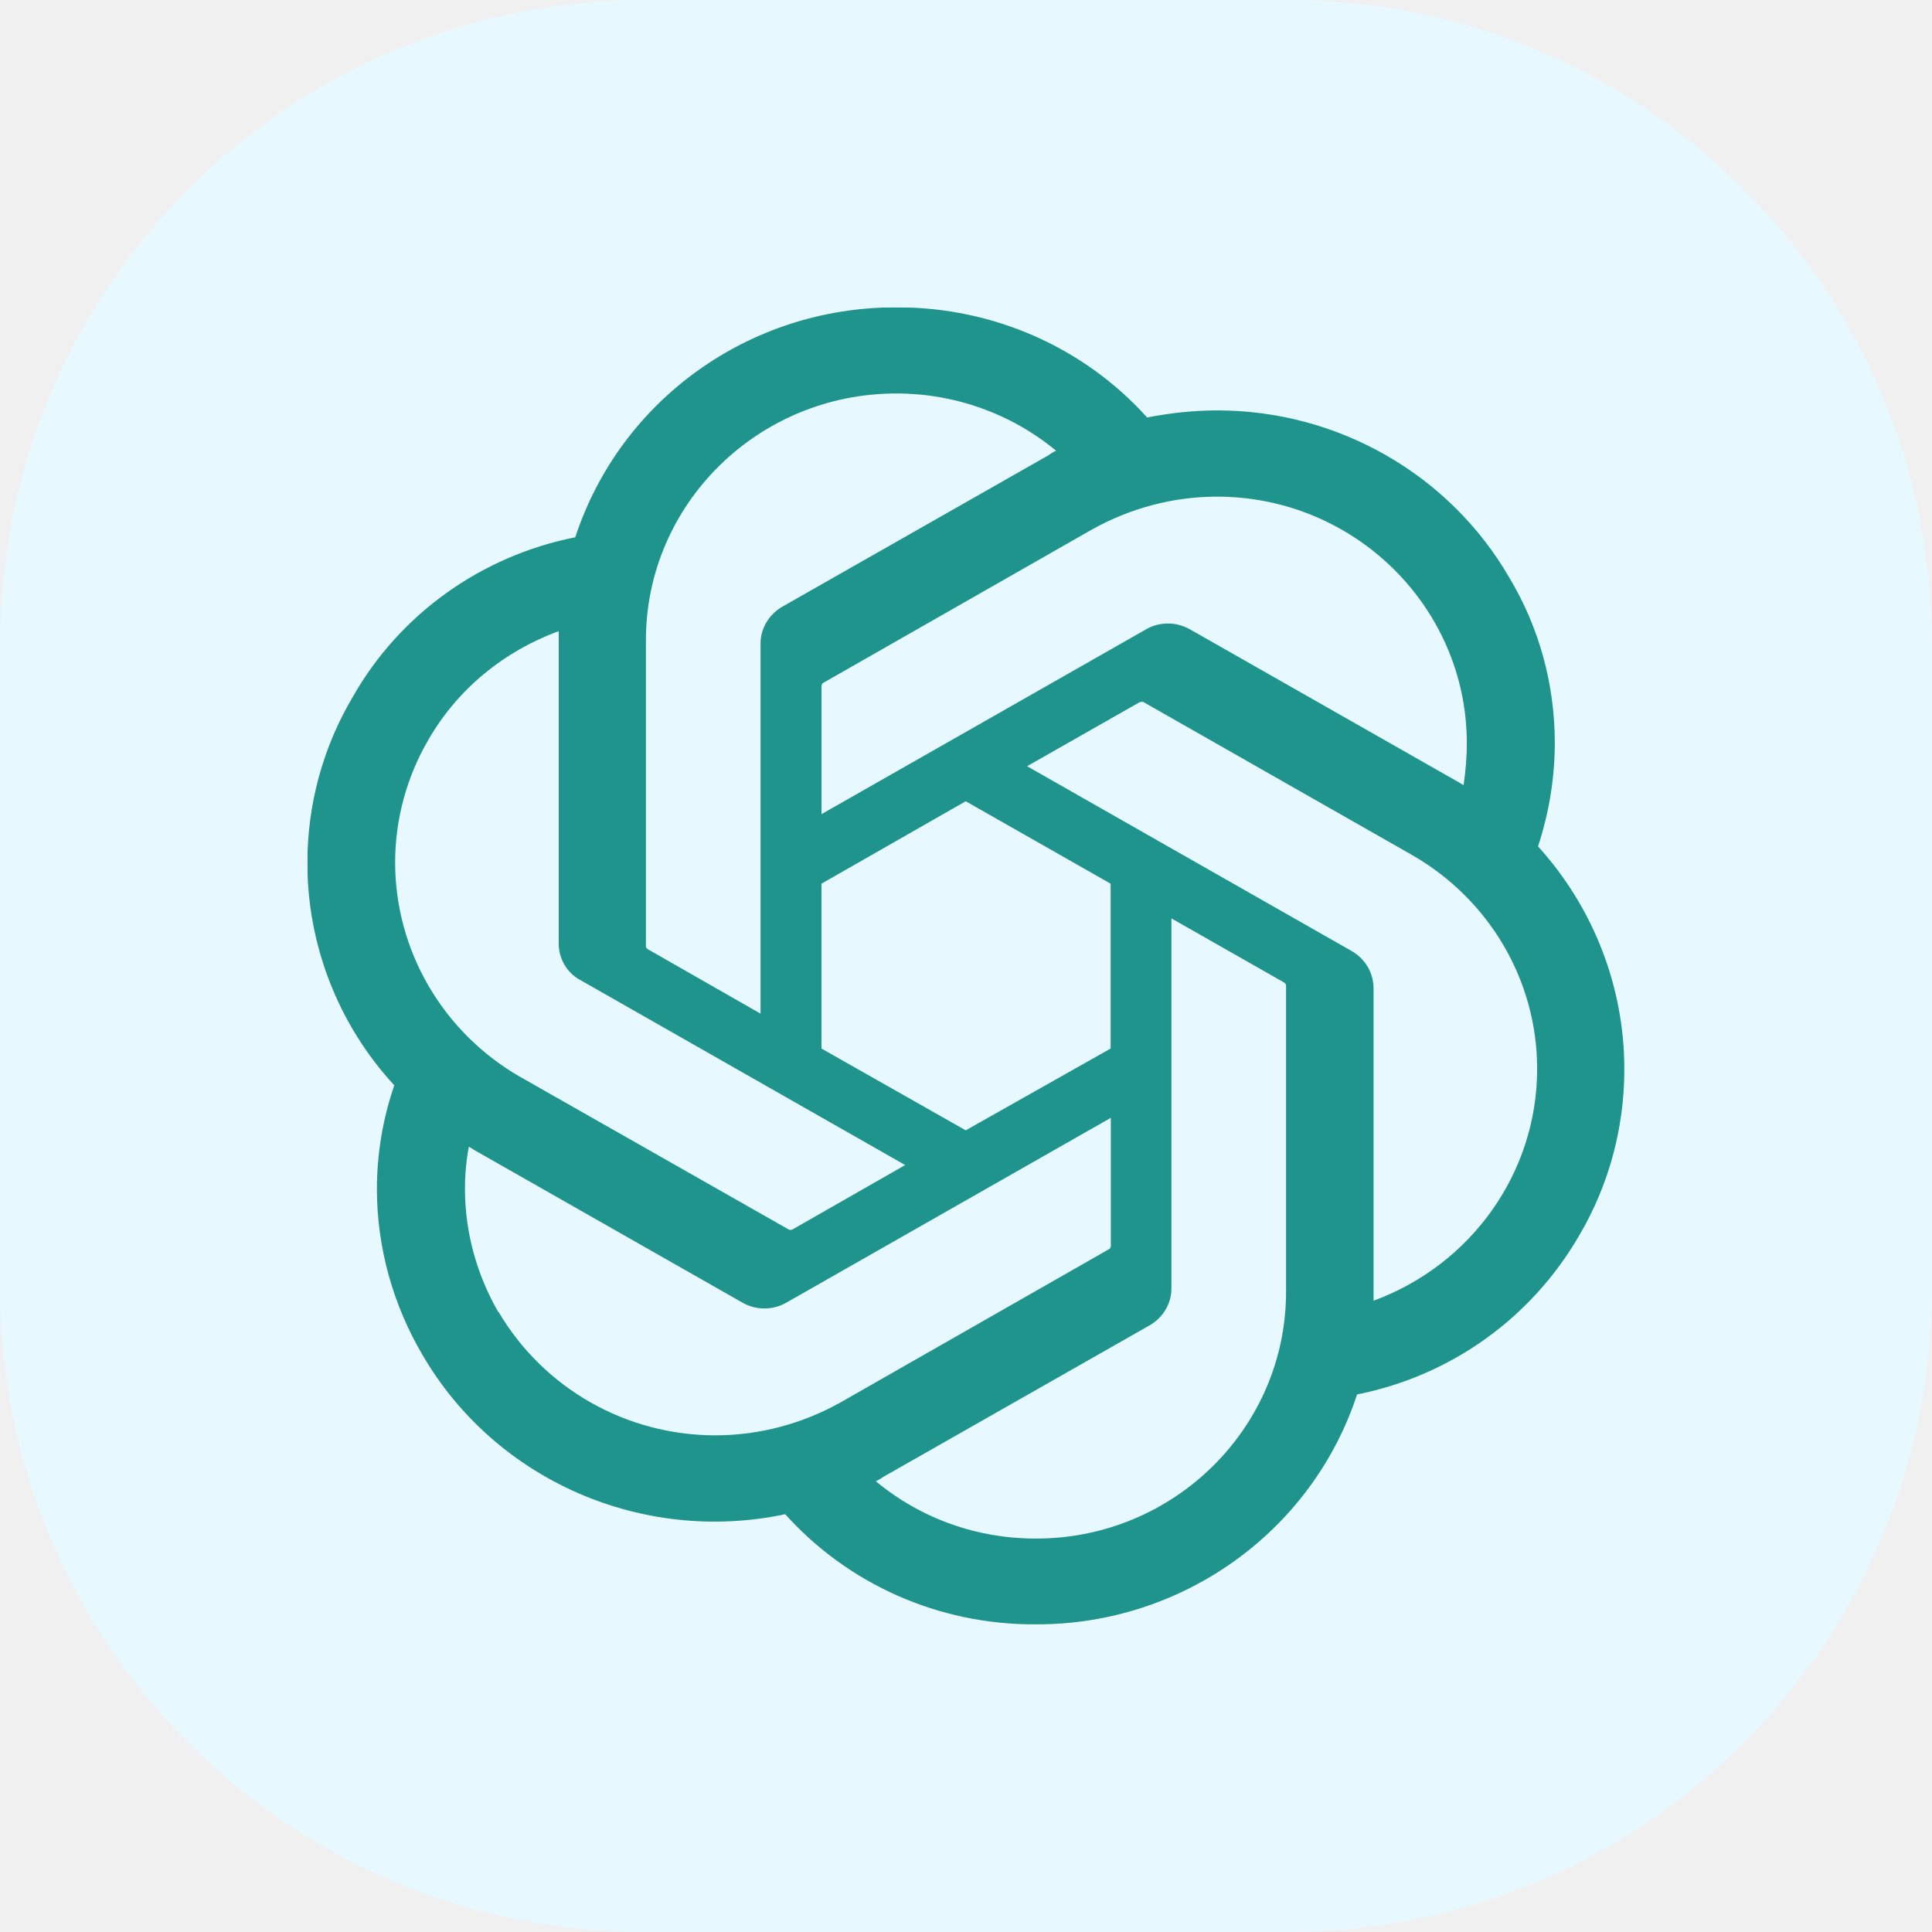
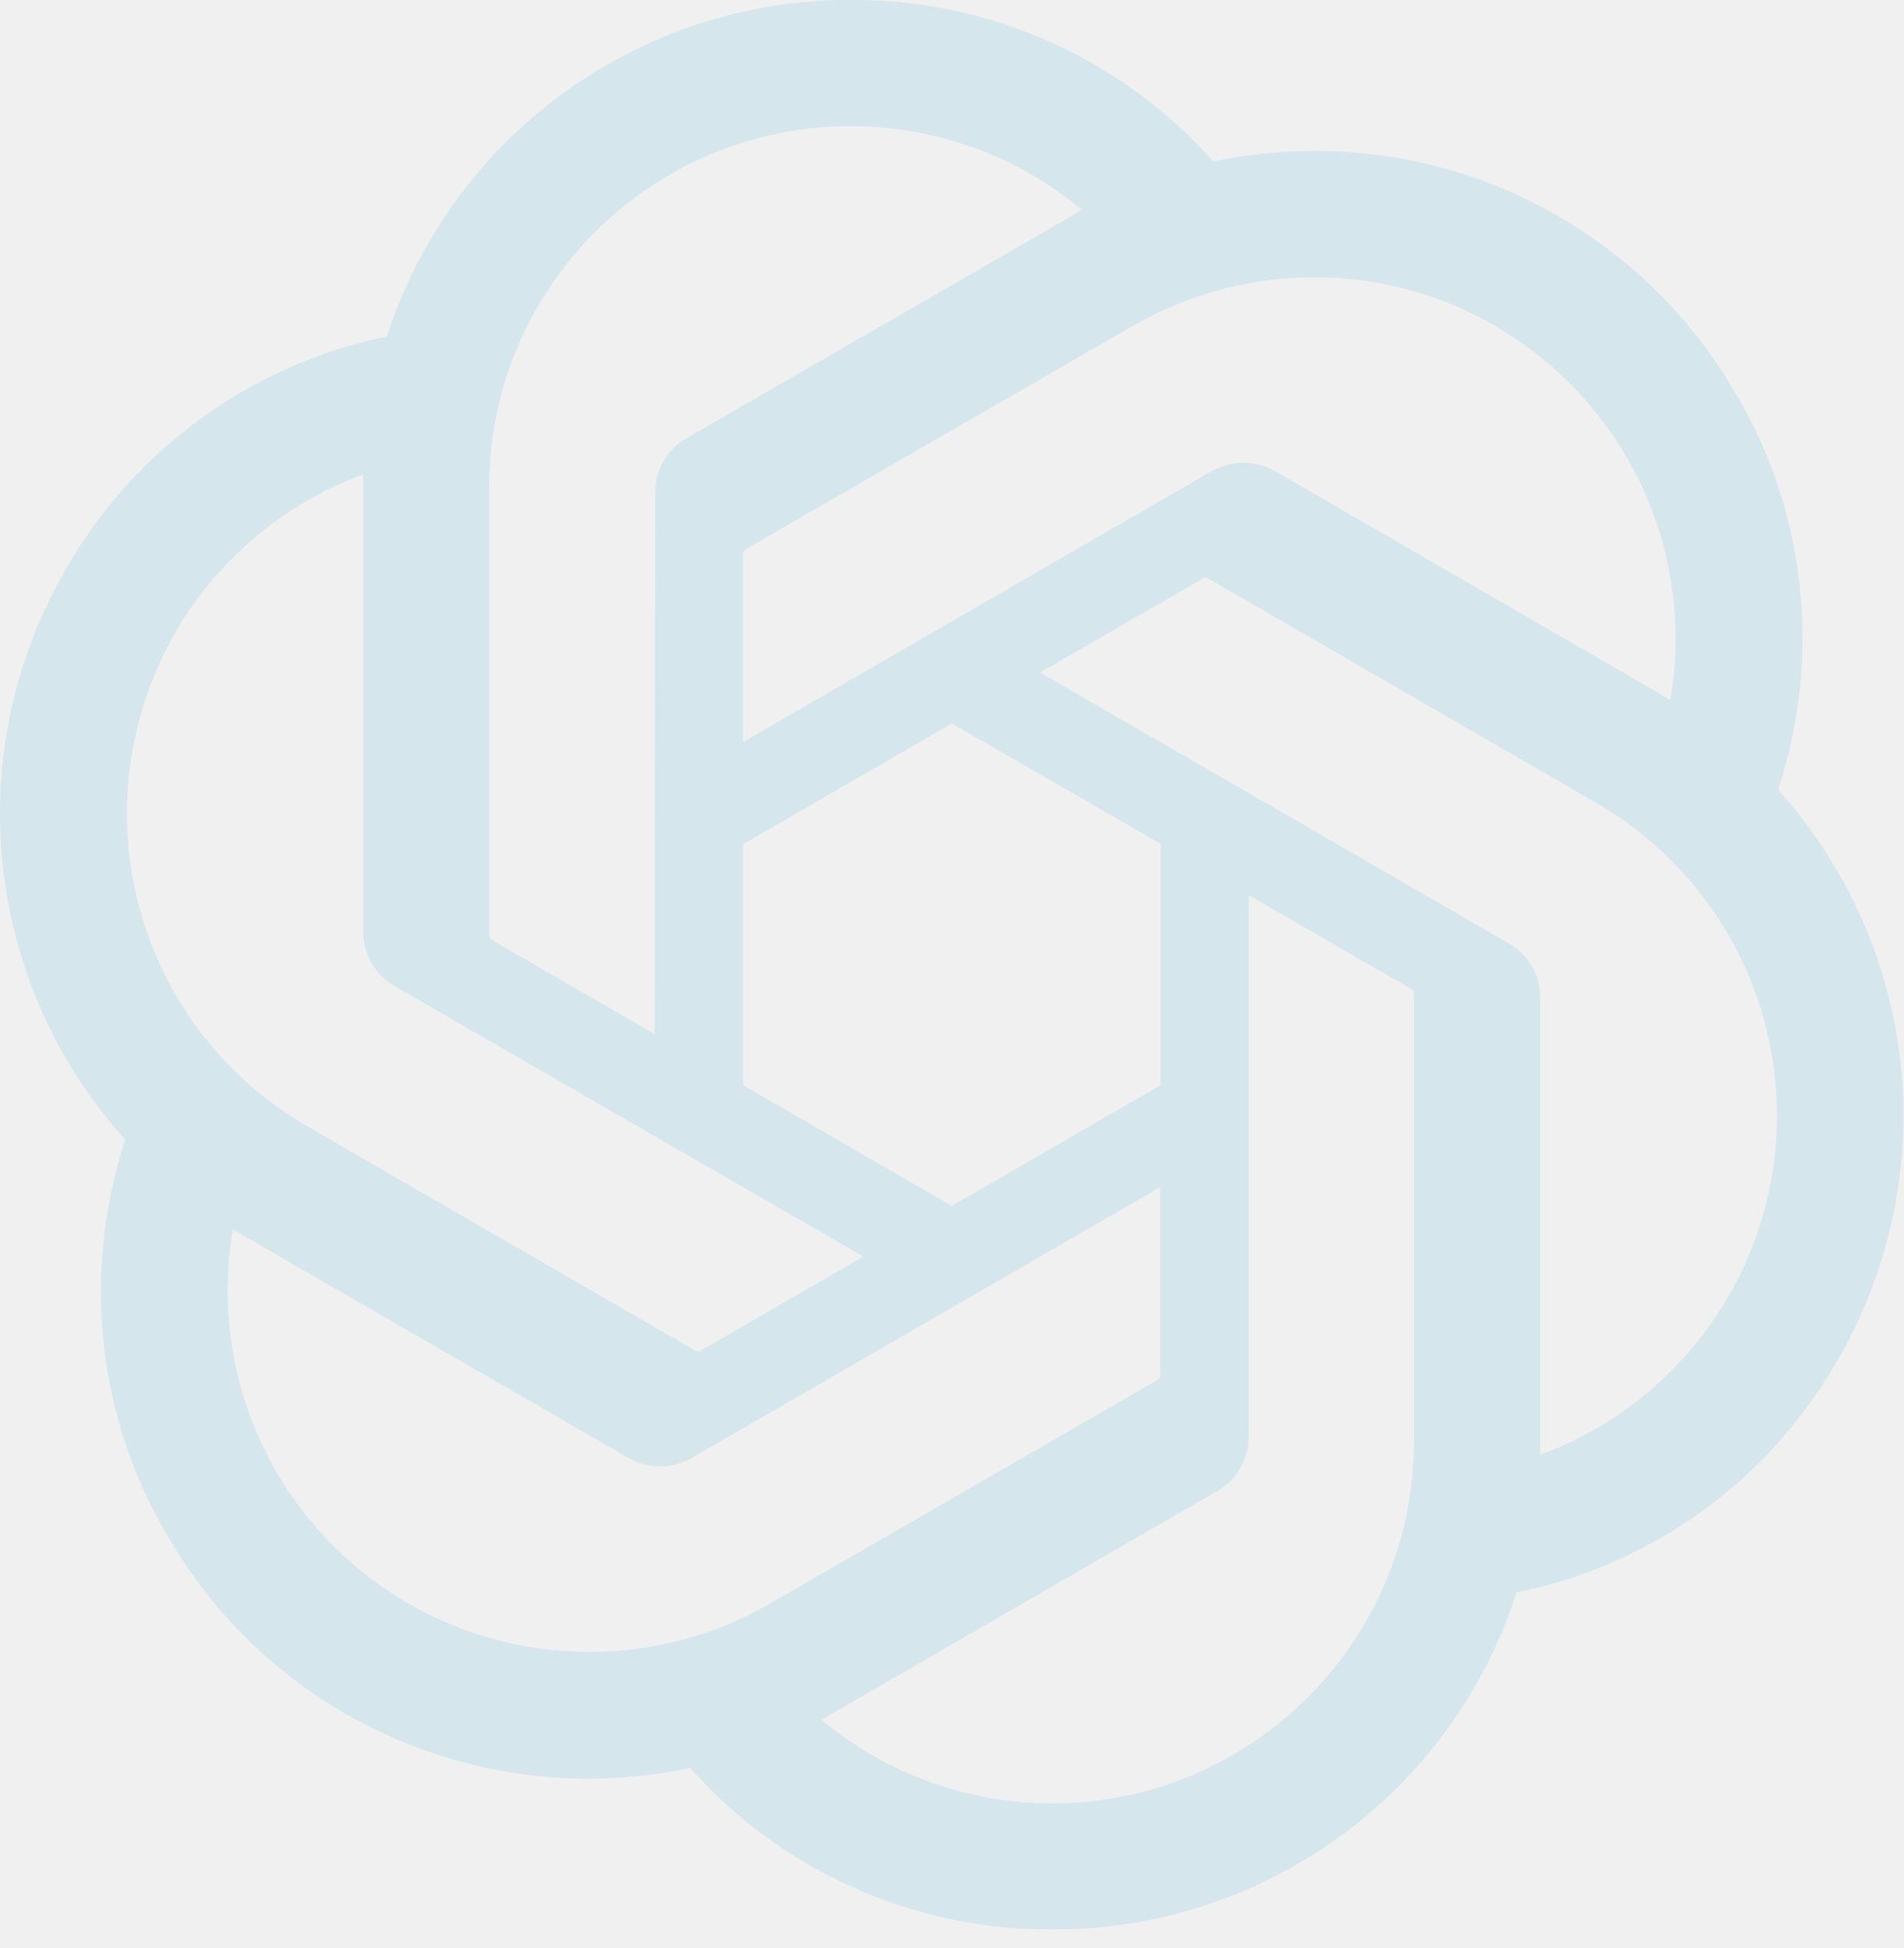
- <svg xmlns="http://www.w3.org/2000/svg" xmlns:xlink="http://www.w3.org/1999/xlink" width="30" height="30" viewBox="0 0 30 30" fill="none">
+ <svg xmlns="http://www.w3.org/2000/svg" xmlns:xlink="http://www.w3.org/1999/xlink" width="43" height="44" viewBox="0 0 43 44" fill="none">
  <defs>
-     <rect id="path_0" x="0" y="0" width="30" height="30" />
-     <rect id="path_1" x="0" y="0" width="20.455" height="20.455" />
+     <rect id="path_0" x="0" y="0" width="43" height="43.58" />
  </defs>
-   <g opacity="1" transform="translate(0 0)  rotate(0 15 15)">
-     <rect fill="#E7F8FF" opacity="1" transform="translate(0 0)  rotate(0 15 15)" x="0" y="0" width="30" height="30" rx="10" />
+   <g opacity="1" transform="translate(0 0.000001981943)  rotate(0 21.5 21.79007)">
    <mask id="bg-mask-0" fill="white">
      <use xlink:href="#path_0" />
    </mask>
    <g mask="url(#bg-mask-0)">
-       <g opacity="1" transform="translate(4.772727 4.772727)  rotate(0 10.22727 10.22727)">
-         <mask id="bg-mask-1" fill="white">
-           <use xlink:href="#path_1" />
-         </mask>
-         <g mask="url(#bg-mask-1)">
-           <path id="分组 1" fill-rule="evenodd" style="fill:#1F948C" transform="translate(0 0)  rotate(0 10.22727 10.22727)" opacity="1" d="M19.11 8.37L19.11 8.37C19.28 7.85 19.37 7.31 19.37 6.76C19.37 5.86 19.13 4.97 18.66 4.19C17.73 2.59 16 1.6 14.13 1.6C13.76 1.6 13.4 1.64 13.04 1.71C12.06 0.62 10.65 0 9.17 0L9.14 0L9.13 0C6.86 0 4.86 1.44 4.16 3.57C2.7 3.86 1.44 4.76 0.71 6.04C0.24 6.83 0 7.72 0 8.63C0 9.9 0.48 11.14 1.35 12.08C1.17 12.6 1.08 13.15 1.08 13.69C1.08 14.6 1.33 15.49 1.79 16.27C2.92 18.21 5.2 19.21 7.42 18.74C8.4 19.83 9.8 20.45 11.28 20.45L11.31 20.45L11.33 20.45C13.59 20.45 15.6 19.01 16.3 16.88C17.76 16.59 19.01 15.69 19.75 14.41C20.21 13.63 20.45 12.74 20.45 11.83C20.45 10.55 19.97 9.32 19.11 8.37Z M8.947 18.158C8.907 18.188 8.867 18.208 8.827 18.228C9.527 18.808 10.397 19.118 11.307 19.118L11.317 19.118C13.457 19.118 15.197 17.398 15.197 15.288L15.197 10.528C15.197 10.508 15.177 10.488 15.157 10.478L13.417 9.488L13.417 15.238C13.417 15.468 13.287 15.688 13.077 15.808L8.947 18.158Z M8.277 17.005L12.447 14.625C12.466 14.615 12.476 14.595 12.476 14.575L12.476 14.575L12.476 12.585L7.437 15.455C7.227 15.575 6.967 15.575 6.757 15.455L2.627 13.105C2.587 13.085 2.537 13.045 2.507 13.035C2.467 13.245 2.447 13.465 2.447 13.685C2.447 14.355 2.627 15.015 2.967 15.605L2.967 15.595C3.667 16.785 4.947 17.515 6.337 17.515C7.017 17.515 7.687 17.335 8.277 17.005Z M3.903 5.168C3.903 5.128 3.903 5.068 3.903 5.028C3.053 5.338 2.333 5.928 1.883 6.708L1.883 6.708C1.543 7.288 1.363 7.948 1.363 8.618C1.363 9.988 2.103 11.258 3.303 11.948L7.473 14.318C7.493 14.328 7.513 14.328 7.533 14.318L9.283 13.318L4.243 10.448C4.033 10.338 3.903 10.118 3.903 9.878L3.903 9.878L3.903 5.168Z M17.156 8.505L12.976 6.125C12.956 6.125 12.936 6.125 12.916 6.135L11.176 7.125L16.216 9.995C16.426 10.115 16.556 10.335 16.556 10.575C16.556 10.575 16.556 10.575 16.556 10.575L16.556 15.425C18.076 14.865 19.096 13.435 19.096 11.825C19.096 10.455 18.356 9.195 17.156 8.505Z M8.014 5.829C7.994 5.839 7.984 5.859 7.984 5.879L7.984 5.879L7.984 7.869L13.024 4.999C13.124 4.939 13.244 4.909 13.364 4.909C13.484 4.909 13.594 4.939 13.704 4.999L17.834 7.349C17.874 7.369 17.914 7.399 17.954 7.419L17.954 7.419C17.984 7.209 18.004 6.989 18.004 6.769C18.004 4.659 16.264 2.939 14.124 2.939C13.444 2.939 12.774 3.119 12.184 3.449L8.014 5.829Z M9.147 1.337C6.997 1.337 5.257 3.057 5.257 5.167L5.257 9.927C5.257 9.947 5.277 9.957 5.287 9.967L7.037 10.967L7.037 5.227L7.037 5.217C7.037 4.987 7.167 4.767 7.377 4.647L11.507 2.297C11.547 2.267 11.597 2.237 11.627 2.227C10.927 1.647 10.047 1.337 9.147 1.337Z M7.983 11.509L10.223 12.779L12.473 11.509L12.473 8.949L10.223 7.669L7.983 8.949L7.983 11.509Z " />
-         </g>
-       </g>
+       <path id="分组 1" fill-rule="evenodd" style="fill:#8BCAE0" transform="translate(0 0)  rotate(0 21.5 21.79007)" opacity="0.27" d="M40.17 17.84L40.17 17.84C40.53 16.73 40.72 15.57 40.72 14.41C40.72 12.48 40.21 10.58 39.23 8.92C37.27 5.51 33.64 3.41 29.71 3.41C28.94 3.41 28.16 3.49 27.41 3.65C25.35 1.33 22.39 0 19.29 0L19.22 0L19.19 0C14.43 0 10.21 3.07 8.74 7.6C5.68 8.23 3.03 10.15 1.48 12.87C0.51 14.54 0 16.45 0 18.38C0 21.1 1.01 23.73 2.83 25.74C2.47 26.85 2.28 28.01 2.28 29.17C2.28 31.1 2.79 33 3.77 34.66C6.14 38.8 10.92 40.93 15.59 39.93C17.65 42.25 20.61 43.58 23.71 43.58L23.78 43.58L23.81 43.58C28.57 43.58 32.8 40.51 34.26 35.97C37.33 35.35 39.97 33.43 41.52 30.71C42.49 29.03 43 27.13 43 25.2C43 22.48 41.99 19.86 40.17 17.84Z M18.817 38.695C18.727 38.745 18.647 38.795 18.557 38.845C20.017 40.065 21.867 40.735 23.777 40.735L23.787 40.735C28.287 40.725 31.937 37.065 31.947 32.565L31.947 22.435C31.937 22.385 31.907 22.355 31.877 22.335L28.207 20.215L28.207 32.455C28.207 32.965 27.937 33.435 27.487 33.685L18.817 38.695Z M17.393 36.223L26.163 31.163C26.203 31.133 26.223 31.093 26.223 31.053L26.213 31.053L26.213 26.813L15.623 32.933C15.183 33.183 14.643 33.183 14.203 32.933L5.523 27.923C5.443 27.873 5.323 27.803 5.263 27.763C5.183 28.223 5.143 28.693 5.143 29.163C5.143 30.593 5.523 31.993 6.233 33.233L6.233 33.233C7.703 35.763 10.393 37.313 13.313 37.313C14.743 37.313 16.153 36.943 17.393 36.223Z M8.206 11.013C8.206 10.923 8.206 10.783 8.206 10.713C6.416 11.373 4.906 12.643 3.956 14.293L3.956 14.293C3.246 15.533 2.866 16.943 2.866 18.373C2.866 21.293 4.416 23.983 6.946 25.443L15.716 30.513C15.756 30.533 15.806 30.533 15.836 30.503L19.506 28.383L8.916 22.273C8.476 22.023 8.206 21.553 8.206 21.043L8.206 21.033L8.206 11.013Z M36.055 18.13L27.285 13.06C27.245 13.04 27.195 13.05 27.165 13.07L23.495 15.19L34.085 21.31C34.525 21.56 34.795 22.02 34.795 22.53C34.795 22.53 34.795 22.54 34.795 22.54L34.795 32.86C38.005 31.68 40.145 28.62 40.145 25.2C40.145 22.28 38.585 19.59 36.055 18.13Z M16.834 12.412C16.805 12.442 16.785 12.482 16.785 12.522L16.785 12.522L16.785 16.762L27.375 10.642C27.595 10.522 27.845 10.452 28.095 10.452C28.345 10.452 28.584 10.522 28.805 10.642L37.484 15.662C37.565 15.712 37.654 15.762 37.734 15.812L37.734 15.812C37.815 15.352 37.855 14.892 37.855 14.432C37.855 9.922 34.194 6.262 29.684 6.262C28.255 6.262 26.855 6.642 25.605 7.352L16.834 12.412Z M19.221 2.849C14.711 2.849 11.051 6.499 11.051 11.009L11.051 21.139C11.061 21.189 11.081 21.219 11.121 21.239L14.791 23.359L14.801 11.129L14.801 11.119C14.801 10.619 15.071 10.149 15.511 9.899L24.191 4.889C24.261 4.839 24.381 4.779 24.441 4.739C22.981 3.519 21.131 2.849 19.221 2.849Z M16.783 24.51L21.503 27.24L26.223 24.51L26.223 19.06L21.503 16.34L16.783 19.07L16.783 24.51Z " />
    </g>
  </g>
</svg>
